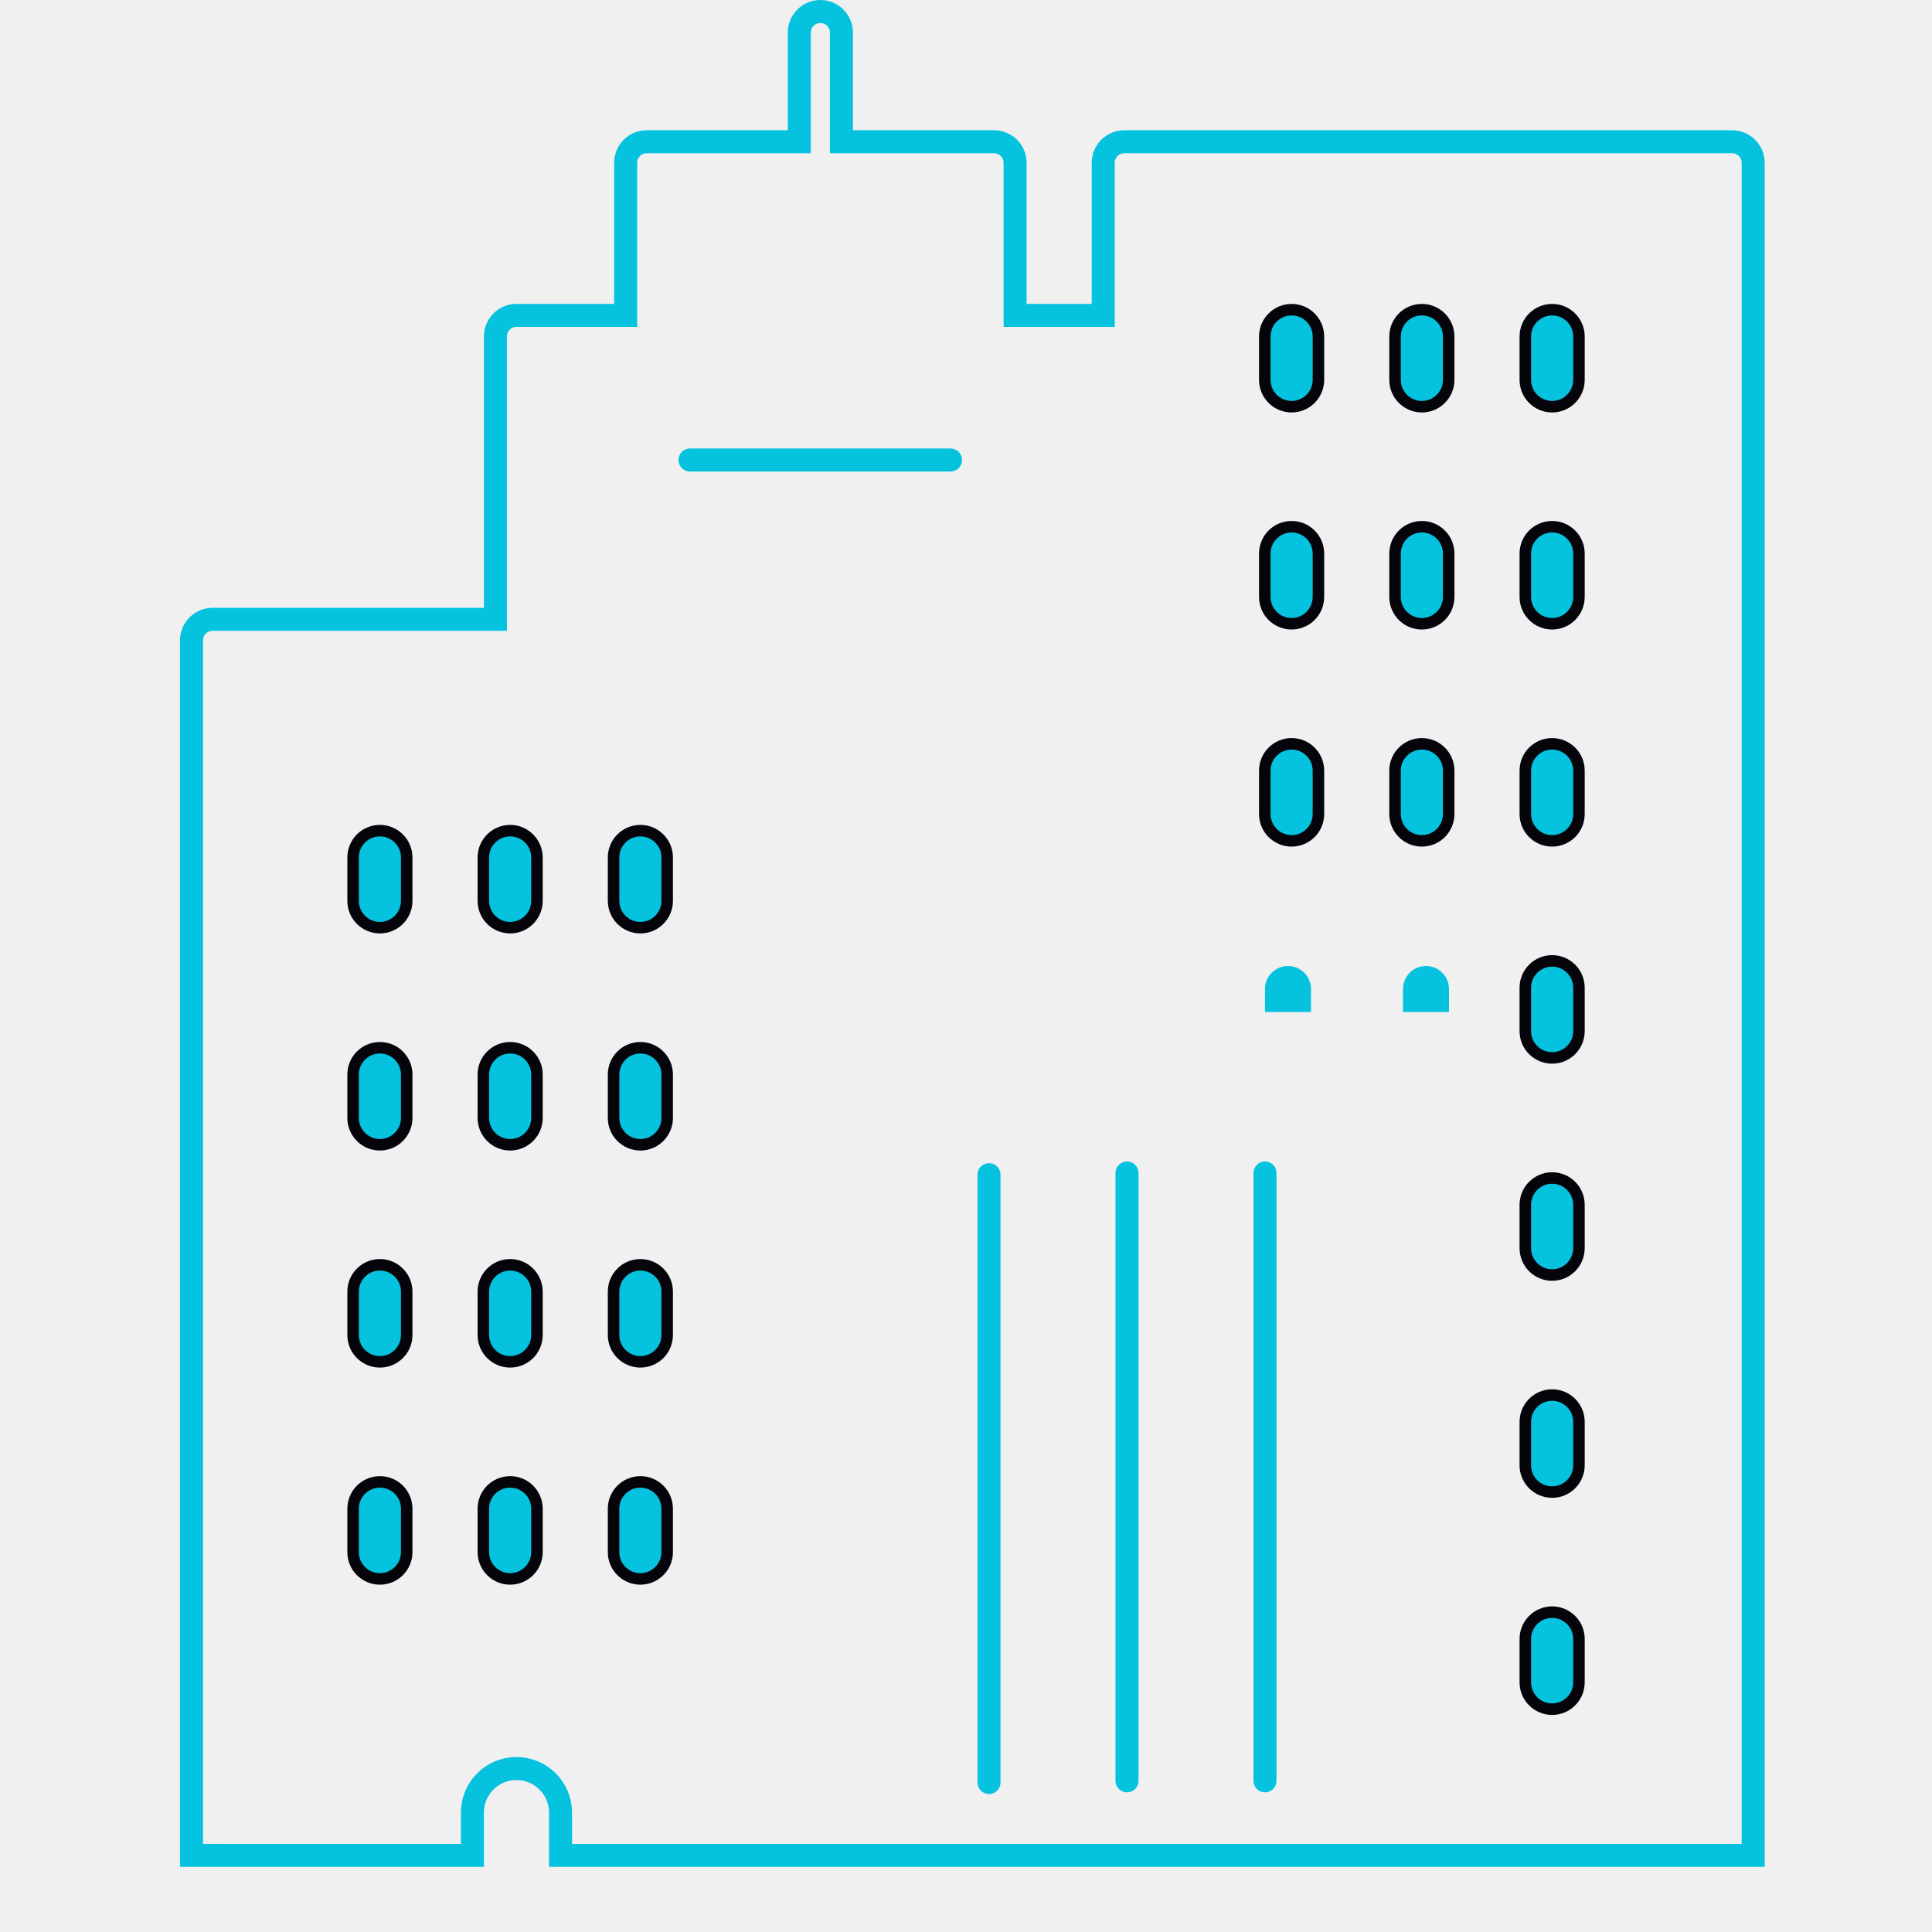
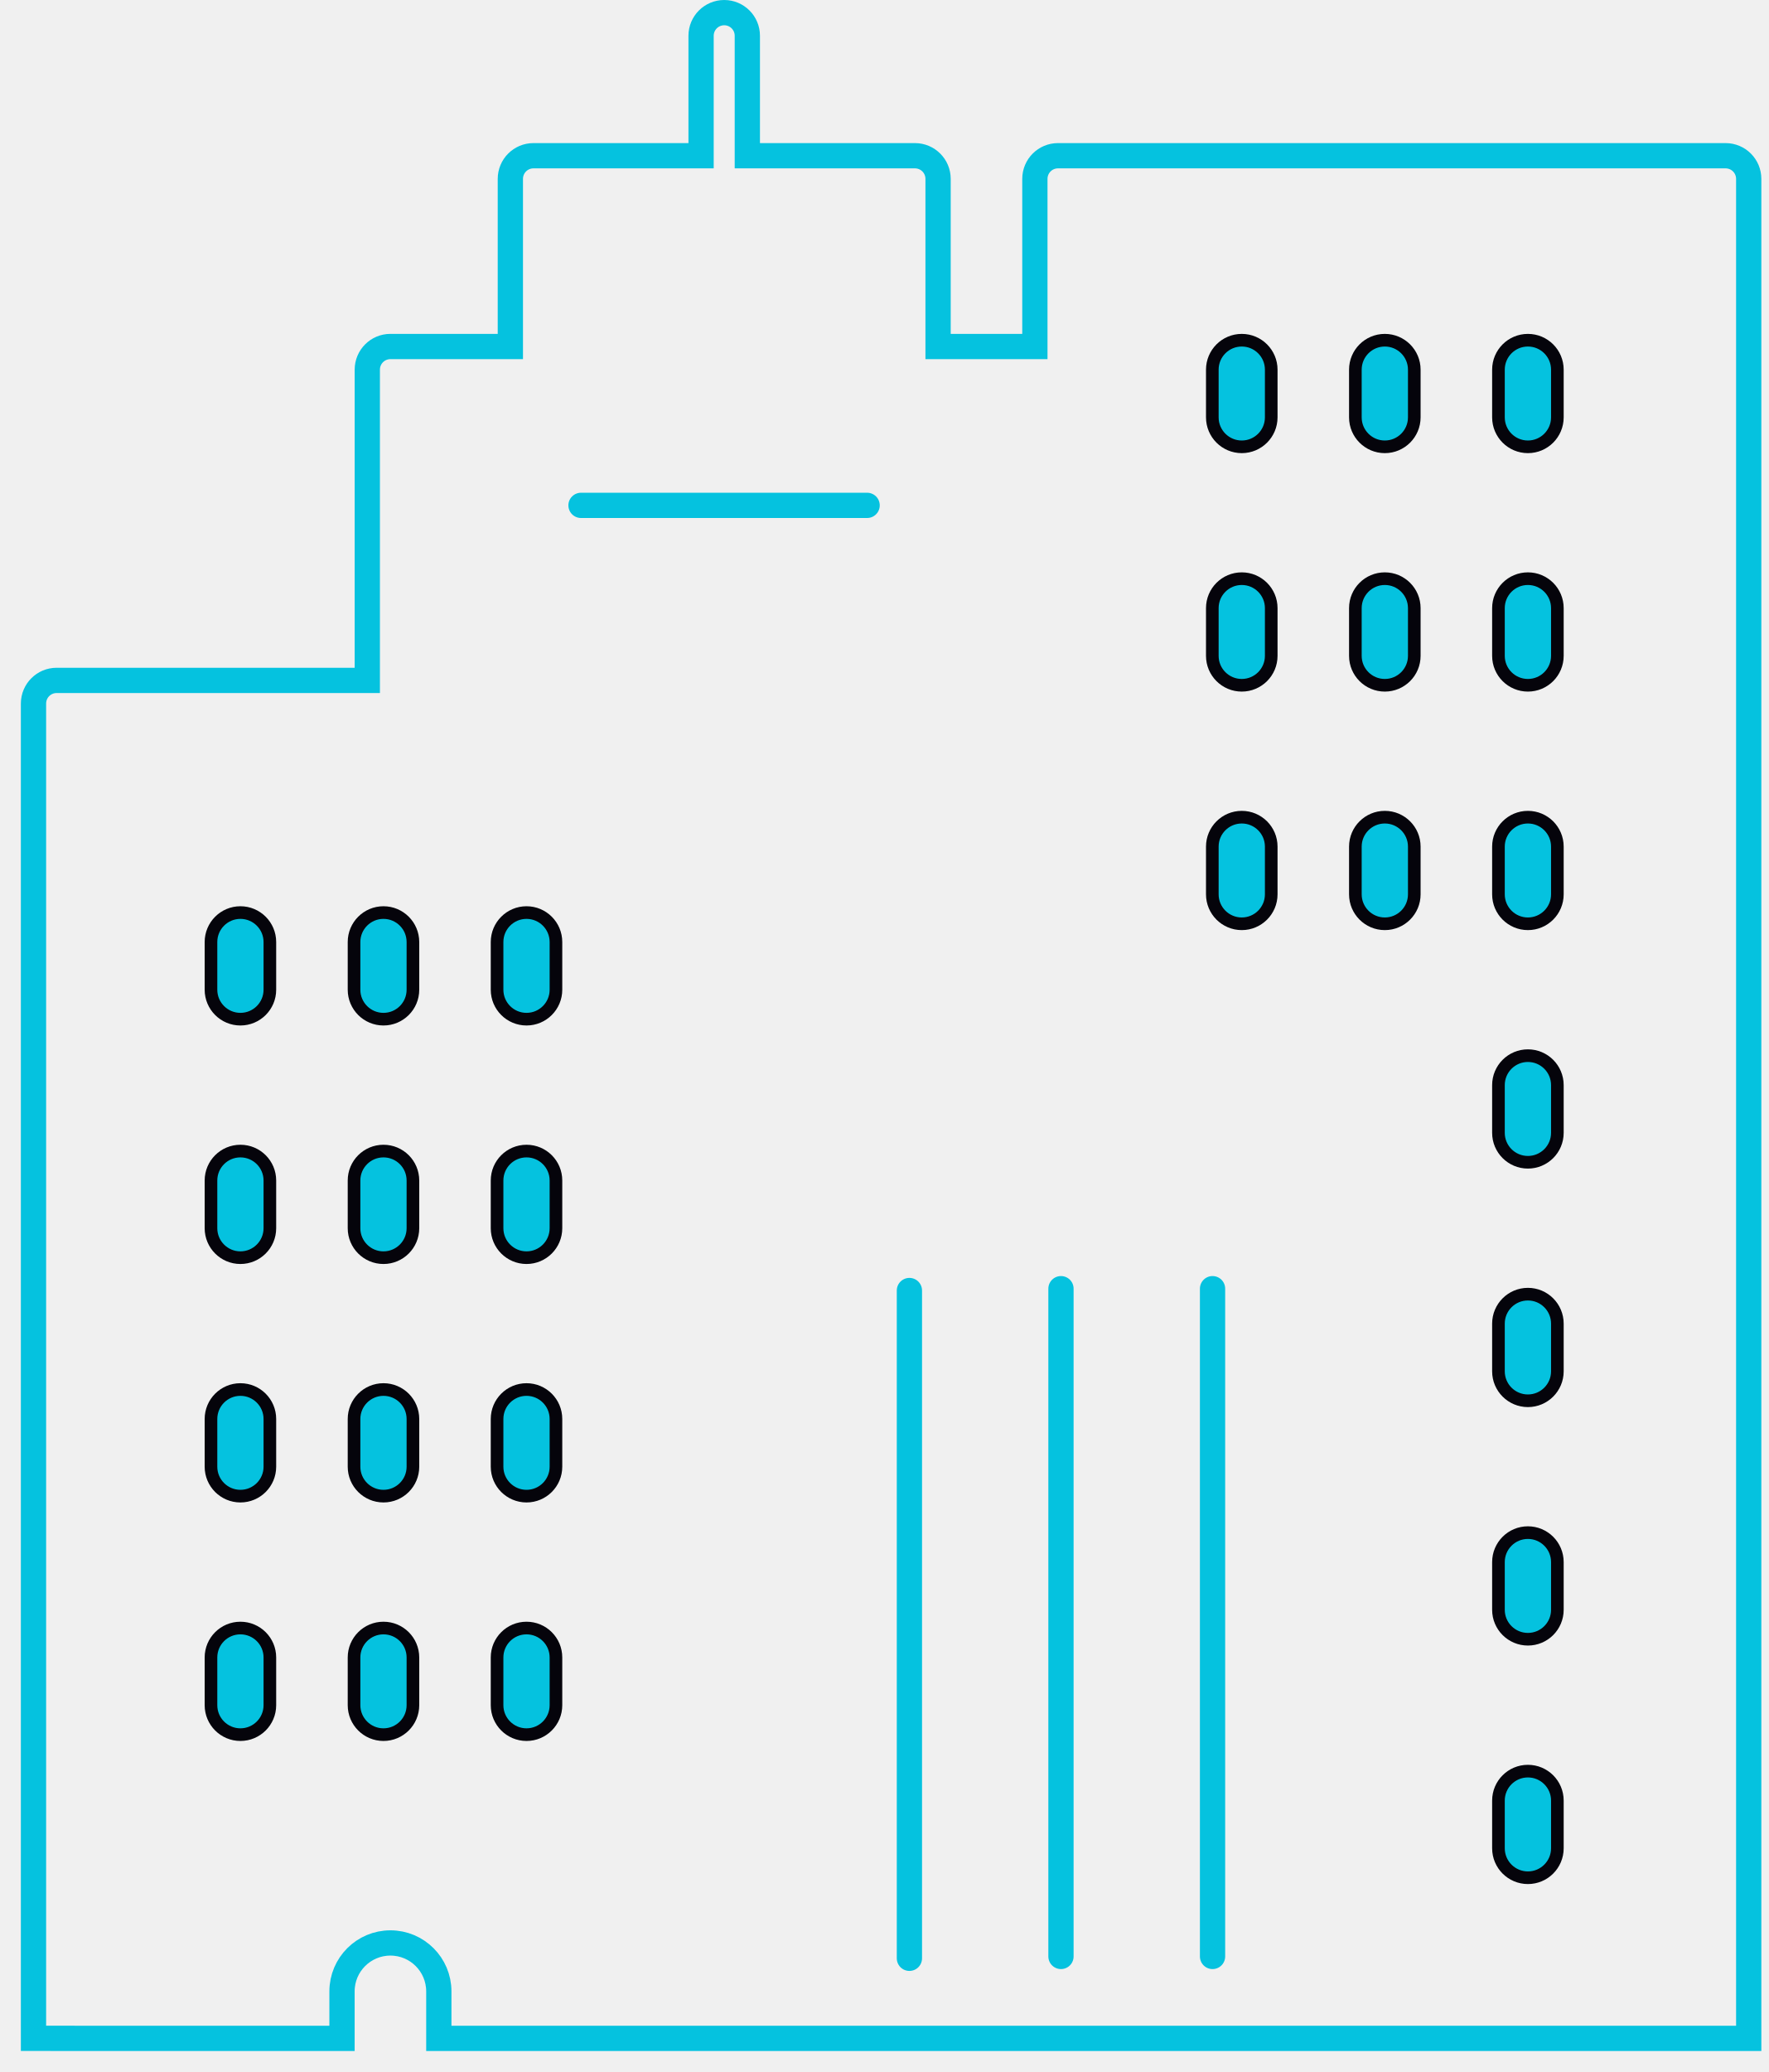
- <svg xmlns="http://www.w3.org/2000/svg" width="84" height="84" viewBox="0 0 84 84" fill="none">
-   <g clip-path="url(#clip0_1_511)">
-     <path d="M76.225 7.079V80.669H73.893H63.511H60.68H37.084H34.253H27.646H24.815H24.371V78.809C24.371 77.751 23.513 76.893 22.455 76.893C21.397 76.893 20.539 77.751 20.539 78.809V80.669H20.096H17.264H10.657L8.967 80.668L8.326 80.668V27.843C8.326 27.337 8.736 26.927 9.242 26.927H21.04H21.54V26.427V14.629C21.54 14.123 21.95 13.713 22.455 13.713H26.703H27.203V13.213V7.079C27.203 6.573 27.612 6.163 28.118 6.163H34.253H34.753V5.663V1.416C34.753 0.91 35.163 0.5 35.669 0.5C36.174 0.5 36.584 0.91 36.584 1.416V5.663V6.163H37.084H43.219C43.725 6.163 44.135 6.573 44.135 7.079V13.213V13.713H44.635H47.467H47.967V13.213V7.079C47.967 6.573 48.376 6.163 48.882 6.163H75.309C75.815 6.163 76.225 6.573 76.225 7.079Z" stroke="#05C2DF" stroke-linecap="round" />
-     <path d="M43 77.5V51.073" stroke="#05C2DF" stroke-linecap="round" />
-     <path d="M49 77.427V51" stroke="#05C2DF" stroke-linecap="round" />
-     <path d="M55 77.427V51" stroke="#05C2DF" stroke-linecap="round" />
-     <path d="M57.323 16.517C57.323 17.161 56.801 17.683 56.157 17.683C55.513 17.683 54.991 17.161 54.991 16.517V14.63C54.991 13.986 55.513 13.464 56.157 13.464C56.801 13.464 57.323 13.986 57.323 14.63V16.517Z" fill="#05C2DF" stroke="#05040B" stroke-width="0.5" stroke-linecap="round" />
-     <path d="M62.986 16.517C62.986 17.161 62.464 17.683 61.82 17.683C61.176 17.683 60.654 17.161 60.654 16.517V14.63C60.654 13.986 61.176 13.464 61.82 13.464C62.464 13.464 62.986 13.986 62.986 14.63V16.517Z" fill="#05C2DF" stroke="#05040B" stroke-width="0.5" stroke-linecap="round" />
-     <path d="M68.65 16.517C68.65 17.161 68.128 17.683 67.484 17.683C66.84 17.683 66.318 17.161 66.318 16.517V14.63C66.318 13.986 66.84 13.464 67.484 13.464C68.128 13.464 68.65 13.986 68.65 14.63V16.517Z" fill="#05C2DF" stroke="#05040B" stroke-width="0.5" stroke-linecap="round" />
-     <path d="M57.323 25.955C57.323 26.599 56.801 27.12 56.157 27.12C55.513 27.12 54.991 26.599 54.991 25.955V24.067C54.991 23.423 55.513 22.901 56.157 22.901C56.801 22.901 57.323 23.423 57.323 24.067V25.955Z" fill="#05C2DF" stroke="#05040B" stroke-width="0.5" stroke-linecap="round" />
-     <path d="M62.986 25.955C62.986 26.599 62.464 27.12 61.82 27.12C61.176 27.12 60.654 26.599 60.654 25.955V24.067C60.654 23.423 61.176 22.901 61.82 22.901C62.464 22.901 62.986 23.423 62.986 24.067V25.955Z" fill="#05C2DF" stroke="#05040B" stroke-width="0.5" stroke-linecap="round" />
-     <path d="M68.65 25.955C68.65 26.599 68.128 27.12 67.484 27.12C66.84 27.12 66.318 26.599 66.318 25.955V24.067C66.318 23.423 66.84 22.901 67.484 22.901C68.128 22.901 68.65 23.423 68.65 24.067V25.955Z" fill="#05C2DF" stroke="#05040B" stroke-width="0.5" stroke-linecap="round" />
-     <path d="M57.323 35.393C57.323 36.037 56.801 36.559 56.157 36.559C55.513 36.559 54.991 36.037 54.991 35.393V33.505C54.991 32.862 55.513 32.34 56.157 32.34C56.801 32.34 57.323 32.862 57.323 33.505V35.393Z" fill="#05C2DF" stroke="#05040B" stroke-width="0.5" stroke-linecap="round" />
-     <path d="M62.986 35.393C62.986 36.037 62.464 36.559 61.82 36.559C61.176 36.559 60.654 36.037 60.654 35.393V33.505C60.654 32.862 61.176 32.34 61.82 32.34C62.464 32.34 62.986 32.862 62.986 33.505V35.393Z" fill="#05C2DF" stroke="#05040B" stroke-width="0.5" stroke-linecap="round" />
-     <path d="M68.65 35.393C68.65 36.037 68.128 36.559 67.484 36.559C66.84 36.559 66.318 36.037 66.318 35.393V33.505C66.318 32.862 66.84 32.34 67.484 32.34C68.128 32.34 68.65 32.862 68.65 33.505V35.393Z" fill="#05C2DF" stroke="#05040B" stroke-width="0.5" stroke-linecap="round" />
-     <path d="M17.683 39.169C17.683 39.813 17.161 40.334 16.517 40.334C15.874 40.334 15.352 39.812 15.352 39.169V37.281C15.352 36.637 15.873 36.115 16.517 36.115C17.161 36.115 17.683 36.637 17.683 37.281V39.169Z" fill="#05C2DF" stroke="#05040B" stroke-width="0.5" stroke-linecap="round" />
-     <path d="M23.346 39.169C23.346 39.813 22.824 40.334 22.18 40.334C21.537 40.334 21.015 39.812 21.015 39.169V37.281C21.015 36.637 21.537 36.115 22.18 36.115C22.824 36.115 23.346 36.637 23.346 37.281V39.169Z" fill="#05C2DF" stroke="#05040B" stroke-width="0.5" stroke-linecap="round" />
-     <path d="M29.008 39.169C29.008 39.813 28.486 40.334 27.843 40.334C27.199 40.334 26.677 39.812 26.677 39.169V37.281C26.677 36.637 27.199 36.115 27.843 36.115C28.486 36.115 29.008 36.637 29.008 37.281V39.169Z" fill="#05C2DF" stroke="#05040B" stroke-width="0.5" stroke-linecap="round" />
-     <path d="M17.683 48.607C17.683 49.251 17.161 49.773 16.517 49.773C15.874 49.773 15.352 49.251 15.352 48.607V46.719C15.352 46.075 15.873 45.554 16.517 45.554C17.161 45.554 17.683 46.075 17.683 46.719V48.607Z" fill="#05C2DF" stroke="#05040B" stroke-width="0.5" stroke-linecap="round" />
-     <path d="M23.346 48.607C23.346 49.251 22.824 49.773 22.18 49.773C21.537 49.773 21.015 49.251 21.015 48.607V46.719C21.015 46.075 21.537 45.554 22.18 45.554C22.824 45.554 23.346 46.075 23.346 46.719V48.607Z" fill="#05C2DF" stroke="#05040B" stroke-width="0.5" stroke-linecap="round" />
-     <path d="M29.008 48.607C29.008 49.251 28.486 49.773 27.843 49.773C27.199 49.773 26.677 49.251 26.677 48.607V46.719C26.677 46.075 27.199 45.554 27.843 45.554C28.486 45.554 29.008 46.075 29.008 46.719V48.607Z" fill="#05C2DF" stroke="#05040B" stroke-width="0.5" stroke-linecap="round" />
-     <path d="M17.683 58.045C17.683 58.689 17.161 59.21 16.517 59.21C15.873 59.21 15.352 58.689 15.352 58.045V56.157C15.352 55.513 15.873 54.991 16.517 54.991C17.161 54.991 17.683 55.513 17.683 56.157V58.045Z" fill="#05C2DF" stroke="#05040B" stroke-width="0.5" stroke-linecap="round" />
-     <path d="M23.346 58.045C23.346 58.689 22.824 59.21 22.18 59.21C21.537 59.21 21.015 58.689 21.015 58.045V56.157C21.015 55.513 21.537 54.991 22.18 54.991C22.824 54.991 23.346 55.513 23.346 56.157V58.045Z" fill="#05C2DF" stroke="#05040B" stroke-width="0.5" stroke-linecap="round" />
-     <path d="M29.008 58.045C29.008 58.689 28.486 59.21 27.843 59.21C27.199 59.21 26.677 58.689 26.677 58.045V56.157C26.677 55.513 27.199 54.991 27.843 54.991C28.486 54.991 29.008 55.513 29.008 56.157V58.045Z" fill="#05C2DF" stroke="#05040B" stroke-width="0.5" stroke-linecap="round" />
-     <path d="M17.683 67.483C17.683 68.127 17.161 68.649 16.517 68.649C15.873 68.649 15.352 68.127 15.352 67.483V65.595C15.352 64.951 15.873 64.43 16.517 64.43C17.161 64.43 17.683 64.951 17.683 65.595V67.483Z" fill="#05C2DF" stroke="#05040B" stroke-width="0.5" stroke-linecap="round" />
-     <path d="M23.346 67.483C23.346 68.127 22.824 68.649 22.18 68.649C21.537 68.649 21.015 68.127 21.015 67.483V65.595C21.015 64.951 21.537 64.43 22.18 64.43C22.824 64.43 23.346 64.951 23.346 65.595V67.483Z" fill="#05C2DF" stroke="#05040B" stroke-width="0.5" stroke-linecap="round" />
-     <path d="M29.008 67.483C29.008 68.127 28.486 68.649 27.843 68.649C27.199 68.649 26.677 68.127 26.677 67.483V65.595C26.677 64.951 27.199 64.43 27.843 64.43C28.486 64.43 29.008 64.951 29.008 65.595V67.483Z" fill="#05C2DF" stroke="#05040B" stroke-width="0.5" stroke-linecap="round" />
-     <path d="M68.65 44.832C68.65 45.476 68.128 45.997 67.484 45.997C66.84 45.997 66.318 45.476 66.318 44.832V42.944C66.318 42.3 66.84 41.778 67.484 41.778C68.128 41.778 68.65 42.3 68.65 42.944V44.832Z" fill="#05C2DF" stroke="#05040B" stroke-width="0.5" stroke-linecap="round" />
-     <path d="M68.65 54.27C68.65 54.914 68.128 55.436 67.484 55.436C66.84 55.436 66.318 54.914 66.318 54.27V52.383C66.318 51.739 66.84 51.217 67.484 51.217C68.128 51.217 68.65 51.739 68.65 52.383V54.27Z" fill="#05C2DF" stroke="#05040B" stroke-width="0.5" stroke-linecap="round" />
-     <path d="M68.65 63.708C68.65 64.352 68.128 64.873 67.484 64.873C66.84 64.873 66.318 64.352 66.318 63.708V61.82C66.318 61.176 66.84 60.654 67.484 60.654C68.128 60.654 68.65 61.176 68.65 61.82V63.708Z" fill="#05C2DF" stroke="#05040B" stroke-width="0.5" stroke-linecap="round" />
-     <path d="M68.65 73.146C68.65 73.79 68.128 74.312 67.484 74.312C66.84 74.312 66.318 73.79 66.318 73.146V71.258C66.318 70.615 66.84 70.093 67.484 70.093C68.128 70.093 68.65 70.615 68.65 71.258V73.146Z" fill="#05C2DF" stroke="#05040B" stroke-width="0.5" stroke-linecap="round" />
-     <path d="M41.326 20H30" stroke="#05C2DF" stroke-linecap="round" />
-     <path fill-rule="evenodd" clip-rule="evenodd" d="M56 42C55.448 42 55 42.448 55 43V44H57V43C57 42.448 56.552 42 56 42Z" fill="#05C2DF" />
-     <path fill-rule="evenodd" clip-rule="evenodd" d="M62 42C61.448 42 61 42.448 61 43V44H63V43C63 42.448 62.552 42 62 42Z" fill="#05C2DF" />
-   </g>
-   <defs>
-     <clipPath id="clip0_1_511">
-       <rect width="84" height="84" fill="white" />
-     </clipPath>
-   </defs>
+ <svg xmlns="http://www.w3.org/2000/svg" width="70" height="82" viewBox="0 0 70 82" fill="none">
+   <path d="M69.225 7.079V80.669H66.893H56.511H53.68H30.084H27.253H20.646H17.815H17.371V78.809C17.371 77.751 16.513 76.893 15.455 76.893C14.397 76.893 13.539 77.751 13.539 78.809V80.669H13.096H10.264H3.657L1.967 80.668L1.326 80.668V27.843C1.326 27.337 1.736 26.927 2.242 26.927H14.04H14.54V26.427V14.629C14.54 14.123 14.95 13.713 15.455 13.713H19.703H20.203V13.213V7.079C20.203 6.573 20.612 6.163 21.118 6.163H27.253H27.753V5.663V1.416C27.753 0.91 28.163 0.5 28.669 0.5C29.174 0.5 29.584 0.91 29.584 1.416V5.663V6.163H30.084H36.219C36.725 6.163 37.135 6.573 37.135 7.079V13.213V13.713H37.635H40.467H40.967V13.213V7.079C40.967 6.573 41.376 6.163 41.882 6.163H68.309C68.815 6.163 69.225 6.573 69.225 7.079Z" stroke="#05C2DF" stroke-linecap="round" />
+   <path d="M36 77.5V51.073" stroke="#05C2DF" stroke-linecap="round" />
+   <path d="M42 77.427V51" stroke="#05C2DF" stroke-linecap="round" />
+   <path d="M48 77.427V51" stroke="#05C2DF" stroke-linecap="round" />
+   <path d="M50.323 16.517C50.323 17.161 49.801 17.683 49.157 17.683C48.513 17.683 47.991 17.161 47.991 16.517V14.63C47.991 13.986 48.513 13.464 49.157 13.464C49.801 13.464 50.323 13.986 50.323 14.63V16.517Z" fill="#05C2DF" stroke="#05040B" stroke-width="0.5" stroke-linecap="round" />
+   <path d="M55.986 16.517C55.986 17.161 55.464 17.683 54.82 17.683C54.176 17.683 53.654 17.161 53.654 16.517V14.63C53.654 13.986 54.176 13.464 54.82 13.464C55.464 13.464 55.986 13.986 55.986 14.63V16.517Z" fill="#05C2DF" stroke="#05040B" stroke-width="0.5" stroke-linecap="round" />
+   <path d="M61.65 16.517C61.65 17.161 61.128 17.683 60.484 17.683C59.84 17.683 59.318 17.161 59.318 16.517V14.63C59.318 13.986 59.84 13.464 60.484 13.464C61.128 13.464 61.65 13.986 61.65 14.63V16.517Z" fill="#05C2DF" stroke="#05040B" stroke-width="0.5" stroke-linecap="round" />
+   <path d="M50.323 25.955C50.323 26.599 49.801 27.12 49.157 27.12C48.513 27.12 47.991 26.599 47.991 25.955V24.067C47.991 23.423 48.513 22.901 49.157 22.901C49.801 22.901 50.323 23.423 50.323 24.067V25.955Z" fill="#05C2DF" stroke="#05040B" stroke-width="0.5" stroke-linecap="round" />
+   <path d="M55.986 25.955C55.986 26.599 55.464 27.12 54.82 27.12C54.176 27.12 53.654 26.599 53.654 25.955V24.067C53.654 23.423 54.176 22.901 54.82 22.901C55.464 22.901 55.986 23.423 55.986 24.067V25.955Z" fill="#05C2DF" stroke="#05040B" stroke-width="0.5" stroke-linecap="round" />
+   <path d="M61.65 25.955C61.65 26.599 61.128 27.12 60.484 27.12C59.84 27.12 59.318 26.599 59.318 25.955V24.067C59.318 23.423 59.84 22.901 60.484 22.901C61.128 22.901 61.65 23.423 61.65 24.067V25.955Z" fill="#05C2DF" stroke="#05040B" stroke-width="0.5" stroke-linecap="round" />
+   <path d="M50.323 35.393C50.323 36.037 49.801 36.559 49.157 36.559C48.513 36.559 47.991 36.037 47.991 35.393V33.505C47.991 32.862 48.513 32.34 49.157 32.34C49.801 32.34 50.323 32.862 50.323 33.505V35.393Z" fill="#05C2DF" stroke="#05040B" stroke-width="0.5" stroke-linecap="round" />
+   <path d="M55.986 35.393C55.986 36.037 55.464 36.559 54.82 36.559C54.176 36.559 53.654 36.037 53.654 35.393V33.505C53.654 32.862 54.176 32.34 54.82 32.34C55.464 32.34 55.986 32.862 55.986 33.505V35.393Z" fill="#05C2DF" stroke="#05040B" stroke-width="0.5" stroke-linecap="round" />
+   <path d="M61.65 35.393C61.65 36.037 61.128 36.559 60.484 36.559C59.84 36.559 59.318 36.037 59.318 35.393V33.505C59.318 32.862 59.84 32.34 60.484 32.34C61.128 32.34 61.65 32.862 61.65 33.505V35.393Z" fill="#05C2DF" stroke="#05040B" stroke-width="0.5" stroke-linecap="round" />
+   <path d="M10.683 39.169C10.683 39.813 10.161 40.334 9.517 40.334C8.874 40.334 8.352 39.812 8.352 39.169V37.281C8.352 36.637 8.874 36.115 9.517 36.115C10.161 36.115 10.683 36.637 10.683 37.281V39.169Z" fill="#05C2DF" stroke="#05040B" stroke-width="0.5" stroke-linecap="round" />
+   <path d="M16.346 39.169C16.346 39.813 15.824 40.334 15.18 40.334C14.537 40.334 14.015 39.812 14.015 39.169V37.281C14.015 36.637 14.537 36.115 15.18 36.115C15.824 36.115 16.346 36.637 16.346 37.281V39.169Z" fill="#05C2DF" stroke="#05040B" stroke-width="0.5" stroke-linecap="round" />
+   <path d="M22.008 39.169C22.008 39.813 21.486 40.334 20.843 40.334C20.199 40.334 19.677 39.812 19.677 39.169V37.281C19.677 36.637 20.199 36.115 20.843 36.115C21.486 36.115 22.008 36.637 22.008 37.281V39.169Z" fill="#05C2DF" stroke="#05040B" stroke-width="0.5" stroke-linecap="round" />
+   <path d="M10.683 48.607C10.683 49.251 10.161 49.773 9.517 49.773C8.874 49.773 8.352 49.251 8.352 48.607V46.719C8.352 46.075 8.874 45.554 9.517 45.554C10.161 45.554 10.683 46.075 10.683 46.719V48.607Z" fill="#05C2DF" stroke="#05040B" stroke-width="0.5" stroke-linecap="round" />
+   <path d="M16.346 48.607C16.346 49.251 15.824 49.773 15.18 49.773C14.537 49.773 14.015 49.251 14.015 48.607V46.719C14.015 46.075 14.537 45.554 15.18 45.554C15.824 45.554 16.346 46.075 16.346 46.719V48.607Z" fill="#05C2DF" stroke="#05040B" stroke-width="0.5" stroke-linecap="round" />
+   <path d="M22.008 48.607C22.008 49.251 21.486 49.773 20.843 49.773C20.199 49.773 19.677 49.251 19.677 48.607V46.719C19.677 46.075 20.199 45.554 20.843 45.554C21.486 45.554 22.008 46.075 22.008 46.719V48.607Z" fill="#05C2DF" stroke="#05040B" stroke-width="0.5" stroke-linecap="round" />
+   <path d="M10.683 58.045C10.683 58.689 10.161 59.21 9.517 59.21C8.874 59.21 8.352 58.689 8.352 58.045V56.157C8.352 55.513 8.874 54.991 9.517 54.991C10.161 54.991 10.683 55.513 10.683 56.157V58.045Z" fill="#05C2DF" stroke="#05040B" stroke-width="0.5" stroke-linecap="round" />
+   <path d="M16.346 58.045C16.346 58.689 15.824 59.21 15.18 59.21C14.537 59.21 14.015 58.689 14.015 58.045V56.157C14.015 55.513 14.537 54.991 15.18 54.991C15.824 54.991 16.346 55.513 16.346 56.157V58.045Z" fill="#05C2DF" stroke="#05040B" stroke-width="0.5" stroke-linecap="round" />
+   <path d="M22.008 58.045C22.008 58.689 21.486 59.21 20.843 59.21C20.199 59.21 19.677 58.689 19.677 58.045V56.157C19.677 55.513 20.199 54.991 20.843 54.991C21.486 54.991 22.008 55.513 22.008 56.157V58.045Z" fill="#05C2DF" stroke="#05040B" stroke-width="0.5" stroke-linecap="round" />
+   <path d="M10.683 67.483C10.683 68.127 10.161 68.649 9.517 68.649C8.874 68.649 8.352 68.127 8.352 67.483V65.595C8.352 64.951 8.874 64.43 9.517 64.43C10.161 64.43 10.683 64.951 10.683 65.595V67.483Z" fill="#05C2DF" stroke="#05040B" stroke-width="0.5" stroke-linecap="round" />
+   <path d="M16.346 67.483C16.346 68.127 15.824 68.649 15.18 68.649C14.537 68.649 14.015 68.127 14.015 67.483V65.595C14.015 64.951 14.537 64.43 15.18 64.43C15.824 64.43 16.346 64.951 16.346 65.595V67.483Z" fill="#05C2DF" stroke="#05040B" stroke-width="0.5" stroke-linecap="round" />
+   <path d="M22.008 67.483C22.008 68.127 21.486 68.649 20.843 68.649C20.199 68.649 19.677 68.127 19.677 67.483V65.595C19.677 64.951 20.199 64.43 20.843 64.43C21.486 64.43 22.008 64.951 22.008 65.595V67.483Z" fill="#05C2DF" stroke="#05040B" stroke-width="0.5" stroke-linecap="round" />
+   <path d="M61.65 44.832C61.65 45.476 61.128 45.997 60.484 45.997C59.84 45.997 59.318 45.476 59.318 44.832V42.944C59.318 42.3 59.84 41.778 60.484 41.778C61.128 41.778 61.65 42.3 61.65 42.944V44.832Z" fill="#05C2DF" stroke="#05040B" stroke-width="0.5" stroke-linecap="round" />
+   <path d="M61.65 54.27C61.65 54.914 61.128 55.436 60.484 55.436C59.84 55.436 59.318 54.914 59.318 54.27V52.383C59.318 51.739 59.84 51.217 60.484 51.217C61.128 51.217 61.65 51.739 61.65 52.383V54.27Z" fill="#05C2DF" stroke="#05040B" stroke-width="0.5" stroke-linecap="round" />
+   <path d="M61.65 63.708C61.65 64.352 61.128 64.873 60.484 64.873C59.84 64.873 59.318 64.352 59.318 63.708V61.82C59.318 61.176 59.84 60.654 60.484 60.654C61.128 60.654 61.65 61.176 61.65 61.82V63.708Z" fill="#05C2DF" stroke="#05040B" stroke-width="0.5" stroke-linecap="round" />
+   <path d="M61.65 73.146C61.65 73.79 61.128 74.312 60.484 74.312C59.84 74.312 59.318 73.79 59.318 73.146V71.258C59.318 70.615 59.84 70.093 60.484 70.093C61.128 70.093 61.65 70.615 61.65 71.258V73.146Z" fill="#05C2DF" stroke="#05040B" stroke-width="0.5" stroke-linecap="round" />
+   <path d="M34.326 20H23" stroke="#05C2DF" stroke-linecap="round" />
</svg>
